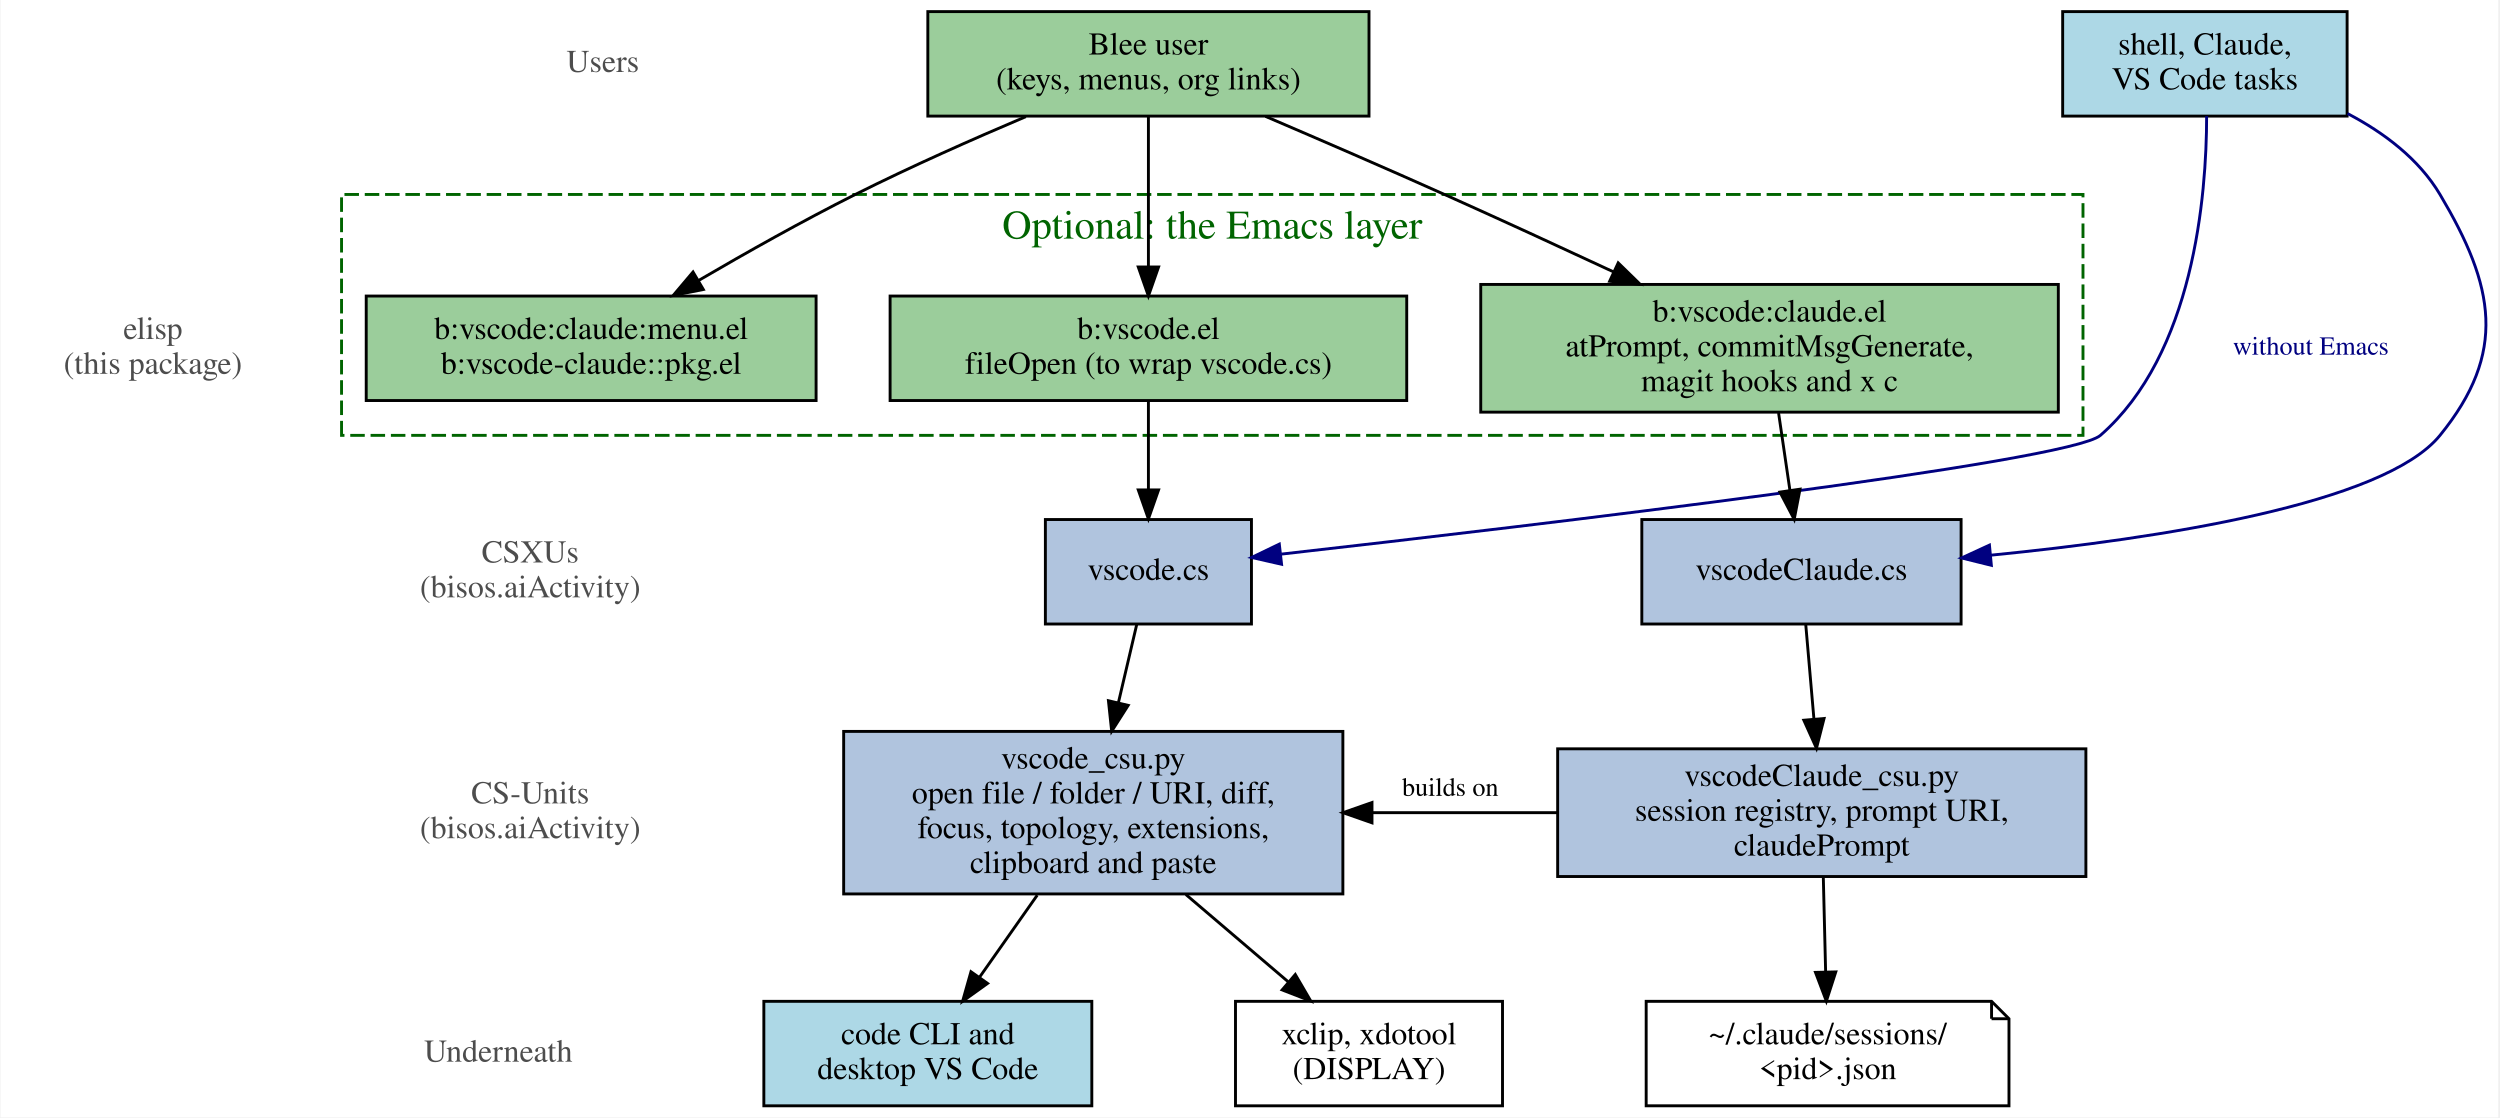
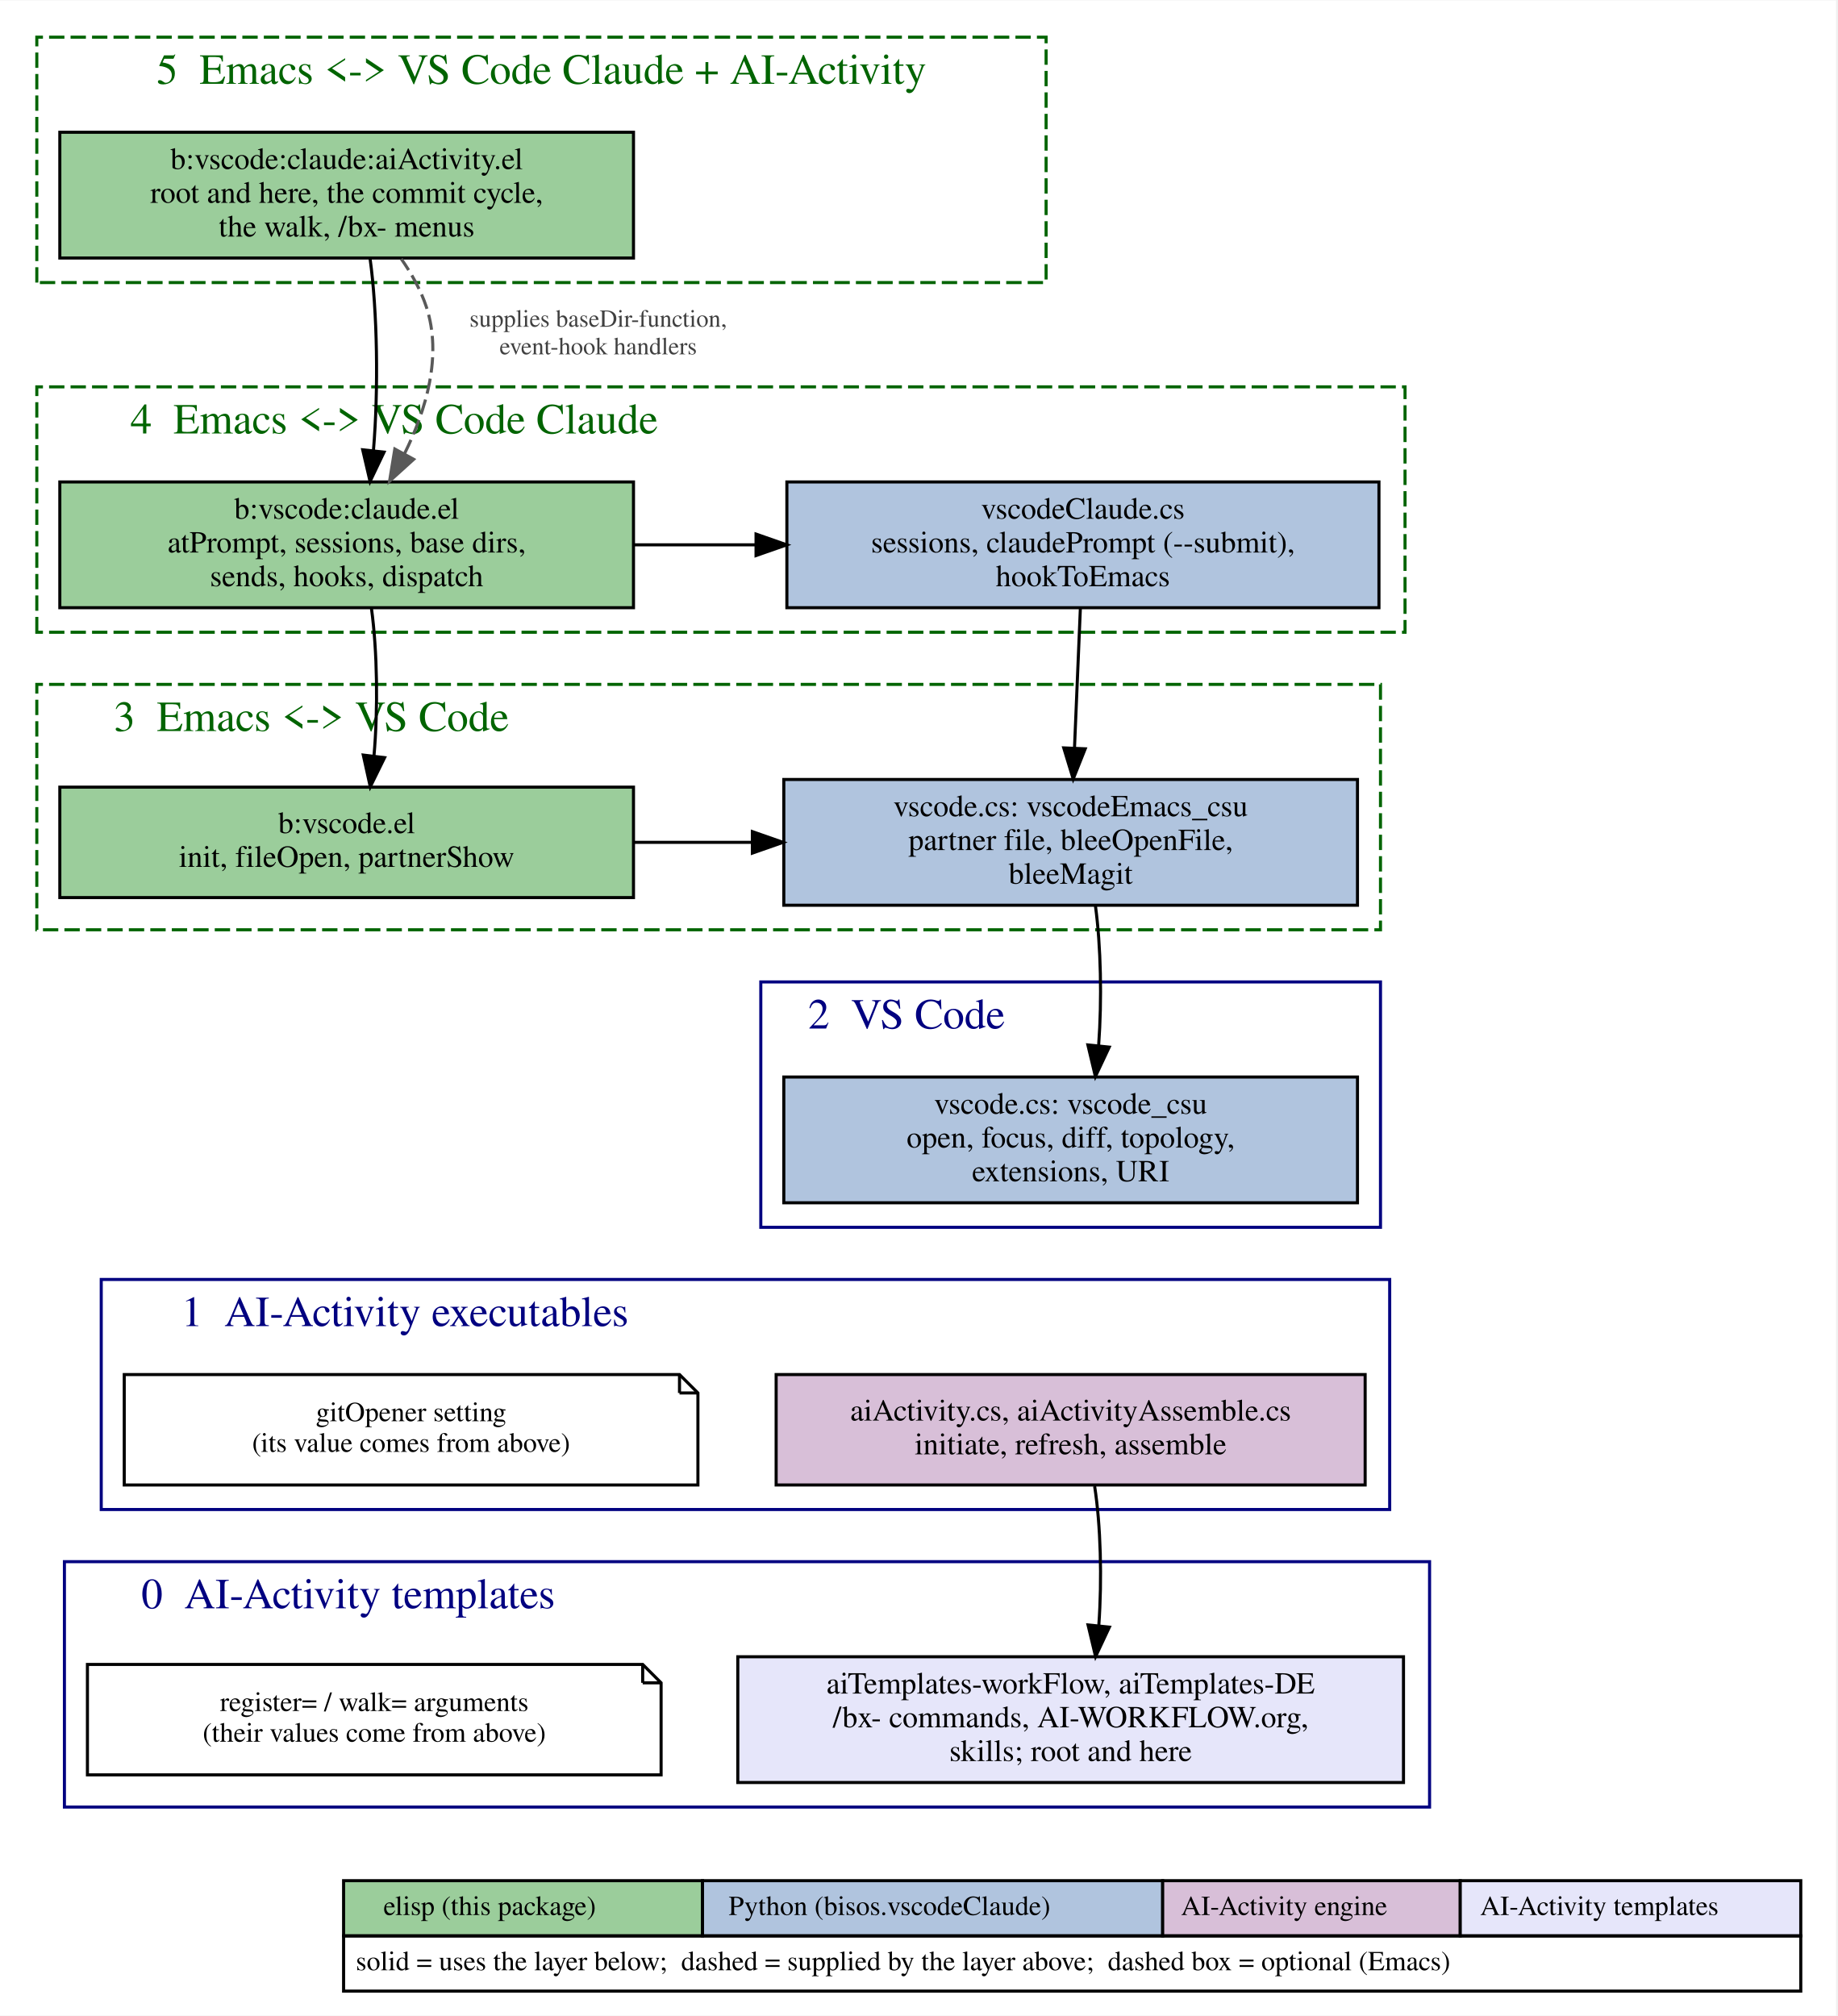
- <svg xmlns="http://www.w3.org/2000/svg" width="792pt" height="354pt" viewBox="0 0 861.00 385.00">
-   <g id="graph0" class="graph" transform="scale(1 1) rotate(0) translate(4 381)">
-     <polygon fill="white" stroke="transparent" points="-4,4 -4,-381 856.57,-381 856.57,4 -4,4" />
-     <g id="clust2" class="cluster">
-       <polygon fill="none" stroke="darkgreen" stroke-dasharray="5,2" points="113.5,-231 113.5,-314 713.5,-314 713.5,-231 113.5,-231" />
-       <text text-anchor="middle" x="413.5" y="-298.8" font-family="Times,serif" font-size="14.00" fill="darkgreen">Optional: the Emacs layer</text>
+ <svg xmlns="http://www.w3.org/2000/svg" width="792pt" height="869pt" viewBox="0 0 599.00 657.00">
+   <g id="graph0" class="graph" transform="scale(1 1) rotate(0) translate(4 653)">
+     <polygon fill="white" stroke="transparent" points="-4,4 -4,-653 594.5,-653 594.5,4 -4,4" />
+     <g id="clust1" class="cluster">
+       <polygon fill="none" stroke="darkgreen" stroke-dasharray="5,2" points="8,-561 8,-641 337,-641 337,-561 8,-561" />
+       <text text-anchor="middle" x="172.5" y="-625.8" font-family="Times,serif" font-size="14.00" fill="darkgreen">5  Emacs &lt;-&gt; VS Code Claude + AI-Activity</text>
+     </g>
+     <g id="clust3" class="cluster">
+       <polygon fill="none" stroke="darkgreen" stroke-dasharray="5,2" points="8,-447 8,-527 454,-527 454,-447 8,-447" />
+       <text text-anchor="middle" x="124.5" y="-511.8" font-family="Times,serif" font-size="14.00" fill="darkgreen">4  Emacs &lt;-&gt; VS Code Claude</text>
+     </g>
+     <g id="clust5" class="cluster">
+       <polygon fill="none" stroke="darkgreen" stroke-dasharray="5,2" points="8,-350 8,-430 446,-430 446,-350 8,-350" />
+       <text text-anchor="middle" x="97.5" y="-414.8" font-family="Times,serif" font-size="14.00" fill="darkgreen">3  Emacs &lt;-&gt; VS Code</text>
+     </g>
+     <g id="clust7" class="cluster">
+       <polygon fill="none" stroke="navy" points="244,-253 244,-333 446,-333 446,-253 244,-253" />
+       <text text-anchor="middle" x="291.5" y="-317.8" font-family="Times,serif" font-size="14.00" fill="navy">2  VS Code</text>
+     </g>
+     <g id="clust9" class="cluster">
+       <polygon fill="none" stroke="navy" points="29,-161 29,-236 449,-236 449,-161 29,-161" />
+       <text text-anchor="middle" x="128" y="-220.8" font-family="Times,serif" font-size="14.00" fill="navy">1  AI-Activity executables</text>
+     </g>
+     <g id="clust11" class="cluster">
+       <polygon fill="none" stroke="navy" points="17,-64 17,-144 462,-144 462,-64 17,-64" />
+       <text text-anchor="middle" x="109.5" y="-128.8" font-family="Times,serif" font-size="14.00" fill="navy">0  AI-Activity templates</text>
    </g>
    <g id="node1" class="node">
-       <text text-anchor="middle" x="203.5" y="-356.2" font-family="Times,serif" font-size="11.00" fill="#4d4d4d">Users</text>
+       <polygon fill="#9bcd9b" stroke="black" points="202.5,-610 15.5,-610 15.5,-569 202.5,-569 202.5,-610" />
+       <text text-anchor="middle" x="109" y="-598" font-family="Times,serif" font-size="10.00">b:vscode:claude:aiActivity.el</text>
+       <text text-anchor="middle" x="109" y="-587" font-family="Times,serif" font-size="10.00">root and here, the commit cycle,</text>
+       <text text-anchor="middle" x="109" y="-576" font-family="Times,serif" font-size="10.00">the walk, /bx- menus</text>
    </g>
    <g id="node2" class="node">
-       <text text-anchor="middle" x="48.5" y="-264.2" font-family="Times,serif" font-size="11.00" fill="#4d4d4d">elisp</text>
-       <text text-anchor="middle" x="48.5" y="-252.2" font-family="Times,serif" font-size="11.00" fill="#4d4d4d">(this package)</text>
+       <polygon fill="#9bcd9b" stroke="black" points="202.5,-496 15.5,-496 15.5,-455 202.5,-455 202.5,-496" />
+       <text text-anchor="middle" x="109" y="-484" font-family="Times,serif" font-size="10.00">b:vscode:claude.el</text>
+       <text text-anchor="middle" x="109" y="-473" font-family="Times,serif" font-size="10.00">atPrompt, sessions, base dirs,</text>
+       <text text-anchor="middle" x="109" y="-462" font-family="Times,serif" font-size="10.00">sends, hooks, dispatch</text>
+     </g>
+     <g id="edge6" class="edge">
+       <path fill="none" stroke="black" d="M116.61,-568.99C119.02,-551.67 119.4,-526.11 117.73,-506.24" />
+       <polygon fill="black" stroke="black" points="121.19,-505.72 116.63,-496.16 114.23,-506.48 121.19,-505.72" />
+     </g>
+     <g id="edge13" class="edge">
+       <path fill="none" stroke="#595959" stroke-dasharray="5,2" d="M127.84,-505.17C134.94,-519.5 140.19,-537.14 135,-553 133.2,-558.52 130.17,-563.89 126.81,-568.71" />
+       <polygon fill="#595959" stroke="#595959" points="130.85,-503.38 122.99,-496.27 124.7,-506.73 130.85,-503.38" />
+       <text text-anchor="middle" x="191" y="-546.6" font-family="Times,serif" font-size="8.00" fill="#404040"> supplies baseDir-function,</text>
+       <text text-anchor="middle" x="191" y="-537.6" font-family="Times,serif" font-size="8.00" fill="#404040"> event-hook handlers </text>
+     </g>
+     <g id="node3" class="node">
+       <polygon fill="lightsteelblue" stroke="black" points="445.5,-496 252.5,-496 252.5,-455 445.5,-455 445.5,-496" />
+       <text text-anchor="middle" x="349" y="-484" font-family="Times,serif" font-size="10.00">vscodeClaude.cs</text>
+       <text text-anchor="middle" x="349" y="-473" font-family="Times,serif" font-size="10.00">sessions, claudePrompt (--submit),</text>
+       <text text-anchor="middle" x="349" y="-462" font-family="Times,serif" font-size="10.00">hookToEmacs</text>
+     </g>
+     <g id="edge7" class="edge">
+       <path fill="none" stroke="black" d="M202.75,-475.5C215.95,-475.5 229.15,-475.5 242.36,-475.5" />
+       <polygon fill="black" stroke="black" points="242.45,-479 252.45,-475.5 242.45,-472 242.45,-479" />
+     </g>
+     <g id="node4" class="node">
+       <polygon fill="#9bcd9b" stroke="black" points="202.5,-396.5 15.5,-396.5 15.5,-360.5 202.5,-360.5 202.5,-396.5" />
+       <text text-anchor="middle" x="109" y="-381.5" font-family="Times,serif" font-size="10.00">b:vscode.el</text>
+       <text text-anchor="middle" x="109" y="-370.5" font-family="Times,serif" font-size="10.00">init, fileOpen, partnerShow</text>
+     </g>
+     <g id="edge8" class="edge">
+       <path fill="none" stroke="black" d="M117.08,-454.82C118.99,-440.86 119.26,-421.96 117.9,-406.59" />
+       <polygon fill="black" stroke="black" points="121.37,-406.12 116.7,-396.61 114.42,-406.96 121.37,-406.12" />
+     </g>
+     <g id="node5" class="node">
+       <polygon fill="lightsteelblue" stroke="black" points="438.5,-399 251.5,-399 251.5,-358 438.5,-358 438.5,-399" />
+       <text text-anchor="middle" x="345" y="-387" font-family="Times,serif" font-size="10.00">vscode.cs: vscodeEmacs_csu</text>
+       <text text-anchor="middle" x="345" y="-376" font-family="Times,serif" font-size="10.00">partner file, bleeOpenFile,</text>
+       <text text-anchor="middle" x="345" y="-365" font-family="Times,serif" font-size="10.00">bleeMagit</text>
+     </g>
+     <g id="edge9" class="edge">
+       <path fill="none" stroke="black" d="M348.17,-454.82C347.62,-441.7 346.88,-424.2 346.26,-409.38" />
+       <polygon fill="black" stroke="black" points="349.75,-409 345.83,-399.16 342.75,-409.3 349.75,-409" />
+     </g>
+     <g id="edge10" class="edge">
+       <path fill="none" stroke="black" d="M202.57,-378.5C215.37,-378.5 228.18,-378.5 240.98,-378.5" />
+       <polygon fill="black" stroke="black" points="241.25,-382 251.25,-378.5 241.25,-375 241.25,-382" />
    </g>
    <g id="node6" class="node">
-       <polygon fill="#9bcd9b" stroke="black" points="467.5,-377 315.5,-377 315.5,-341 467.5,-341 467.5,-377" />
-       <text text-anchor="middle" x="391.5" y="-362.2" font-family="Times,serif" font-size="11.00">Blee user</text>
-       <text text-anchor="middle" x="391.5" y="-350.2" font-family="Times,serif" font-size="11.00">(keys, menus, org links)</text>
+       <polygon fill="lightsteelblue" stroke="black" points="438.5,-302 251.5,-302 251.5,-261 438.5,-261 438.5,-302" />
+       <text text-anchor="middle" x="345" y="-290" font-family="Times,serif" font-size="10.00">vscode.cs: vscode_csu</text>
+       <text text-anchor="middle" x="345" y="-279" font-family="Times,serif" font-size="10.00">open, focus, diff, topology,</text>
+       <text text-anchor="middle" x="345" y="-268" font-family="Times,serif" font-size="10.00">extensions, URI</text>
    </g>
-     <g id="node3" class="node">
-       <text text-anchor="middle" x="178.5" y="-187.2" font-family="Times,serif" font-size="11.00" fill="#4d4d4d">CSXUs</text>
-       <text text-anchor="middle" x="178.5" y="-175.2" font-family="Times,serif" font-size="11.00" fill="#4d4d4d">(bisos.aiActivity)</text>
+     <g id="edge11" class="edge">
+       <path fill="none" stroke="black" d="M353.08,-357.82C354.87,-344.7 355.22,-327.2 354.13,-312.38" />
+       <polygon fill="black" stroke="black" points="357.58,-311.75 353.07,-302.16 350.62,-312.46 357.58,-311.75" />
    </g>
-     <g id="node4" class="node">
-       <text text-anchor="middle" x="178.5" y="-104.2" font-family="Times,serif" font-size="11.00" fill="#4d4d4d">CS-Units</text>
-       <text text-anchor="middle" x="178.5" y="-92.2" font-family="Times,serif" font-size="11.00" fill="#4d4d4d">(bisos.aiActivity)</text>
+     <g id="node7" class="node">
+       <polygon fill="thistle" stroke="black" points="441,-205 249,-205 249,-169 441,-169 441,-205" />
+       <text text-anchor="middle" x="345" y="-190" font-family="Times,serif" font-size="10.00">aiActivity.cs, aiActivityAssemble.cs</text>
+       <text text-anchor="middle" x="345" y="-179" font-family="Times,serif" font-size="10.00">initiate, refresh, assemble</text>
+     </g>
+     <g id="node9" class="node">
+       <polygon fill="lavender" stroke="black" points="453.5,-113 236.5,-113 236.5,-72 453.5,-72 453.5,-113" />
+       <text text-anchor="middle" x="345" y="-101" font-family="Times,serif" font-size="10.00">aiTemplates-workFlow, aiTemplates-DE</text>
+       <text text-anchor="middle" x="345" y="-90" font-family="Times,serif" font-size="10.00">/bx- commands, AI-WORKFLOW.org,</text>
+       <text text-anchor="middle" x="345" y="-79" font-family="Times,serif" font-size="10.00">skills; root and here</text>
+     </g>
+     <g id="edge12" class="edge">
+       <path fill="none" stroke="black" d="M352.82,-168.6C354.8,-155.88 355.26,-138.32 354.19,-123.37" />
+       <polygon fill="black" stroke="black" points="357.63,-122.66 353.13,-113.06 350.67,-123.37 357.63,-122.66" />
+     </g>
+     <g id="node8" class="node">
+       <polygon fill="white" stroke="black" points="217.5,-205 36.5,-205 36.5,-169 223.5,-169 223.5,-199 217.5,-205" />
+       <polyline fill="none" stroke="black" points="217.5,-205 217.5,-199 " />
+       <polyline fill="none" stroke="black" points="223.5,-199 217.5,-199 " />
+       <text text-anchor="middle" x="130" y="-189.8" font-family="Times,serif" font-size="9.00">gitOpener setting</text>
+       <text text-anchor="middle" x="130" y="-179.8" font-family="Times,serif" font-size="9.00">(its value comes from above)</text>
    </g>
    <g id="node11" class="node">
-       <polygon fill="lightsteelblue" stroke="black" points="427,-202 356,-202 356,-166 427,-166 427,-202" />
-       <text text-anchor="middle" x="391.5" y="-181.2" font-family="Times,serif" font-size="11.00">vscode.cs</text>
-     </g>
-     <g id="node5" class="node">
-       <text text-anchor="middle" x="167.5" y="-15.2" font-family="Times,serif" font-size="11.00" fill="#4d4d4d">Underneath</text>
-     </g>
-     <g id="node13" class="node">
-       <polygon fill="lightsteelblue" stroke="black" points="458.5,-129 286.5,-129 286.5,-73 458.5,-73 458.5,-129" />
-       <text text-anchor="middle" x="372.5" y="-116.2" font-family="Times,serif" font-size="11.00">vscode_csu.py</text>
-       <text text-anchor="middle" x="372.5" y="-104.2" font-family="Times,serif" font-size="11.00">open file / folder / URI, diff,</text>
-       <text text-anchor="middle" x="372.5" y="-92.2" font-family="Times,serif" font-size="11.00">focus, topology, extensions,</text>
-       <text text-anchor="middle" x="372.5" y="-80.2" font-family="Times,serif" font-size="11.00">clipboard and paste</text>
-     </g>
-     <g id="node15" class="node">
-       <polygon fill="lightblue" stroke="black" points="372,-36 259,-36 259,0 372,0 372,-36" />
-       <text text-anchor="middle" x="315.5" y="-21.2" font-family="Times,serif" font-size="11.00">code CLI and</text>
-       <text text-anchor="middle" x="315.5" y="-9.2" font-family="Times,serif" font-size="11.00">desktop VS Code</text>
-     </g>
-     <g id="node7" class="node">
-       <polygon fill="lightblue" stroke="black" points="804.5,-377 706.5,-377 706.5,-341 804.5,-341 804.5,-377" />
-       <text text-anchor="middle" x="755.5" y="-362.2" font-family="Times,serif" font-size="11.00">shell, Claude,</text>
-       <text text-anchor="middle" x="755.5" y="-350.2" font-family="Times,serif" font-size="11.00">VS Code tasks</text>
-     </g>
-     <g id="node8" class="node">
-       <polygon fill="#9bcd9b" stroke="black" points="480.5,-279 302.5,-279 302.5,-243 480.5,-243 480.5,-279" />
-       <text text-anchor="middle" x="391.5" y="-264.2" font-family="Times,serif" font-size="11.00">b:vscode.el</text>
-       <text text-anchor="middle" x="391.5" y="-252.2" font-family="Times,serif" font-size="11.00">fileOpen (to wrap vscode.cs)</text>
-     </g>
-     <g id="edge14" class="edge">
-       <path fill="none" stroke="black" d="M391.5,-340.84C391.5,-326.5 391.5,-305.81 391.5,-289.22" />
-       <polygon fill="black" stroke="black" points="395,-289.01 391.5,-279.01 388,-289.01 395,-289.01" />
-     </g>
-     <g id="node9" class="node">
-       <polygon fill="#9bcd9b" stroke="black" points="705,-283 506,-283 506,-239 705,-239 705,-283" />
-       <text text-anchor="middle" x="605.5" y="-270.2" font-family="Times,serif" font-size="11.00">b:vscode:claude.el</text>
-       <text text-anchor="middle" x="605.5" y="-258.2" font-family="Times,serif" font-size="11.00">atPrompt, commitMsgGenerate,</text>
-       <text text-anchor="middle" x="605.5" y="-246.2" font-family="Times,serif" font-size="11.00">magit hooks and x c</text>
-     </g>
-     <g id="edge15" class="edge">
-       <path fill="none" stroke="black" d="M431.82,-340.91C450.62,-332.86 473.26,-323.06 493.5,-314 512.58,-305.46 533.38,-295.88 551.82,-287.29" />
-       <polygon fill="black" stroke="black" points="553.36,-290.43 560.94,-283.03 550.4,-284.09 553.36,-290.43" />
+       <polygon fill="#9bcd9b" stroke="transparent" points="108,-22 108,-40 225,-40 225,-22 108,-22" />
+       <polygon fill="none" stroke="black" points="108,-22 108,-40 225,-40 225,-22 108,-22" />
+       <text text-anchor="start" x="121" y="-28.8" font-family="Times,serif" font-size="9.00">elisp (this package)</text>
+       <polygon fill="lightsteelblue" stroke="transparent" points="225,-22 225,-40 375,-40 375,-22 225,-22" />
+       <polygon fill="none" stroke="black" points="225,-22 225,-40 375,-40 375,-22 225,-22" />
+       <text text-anchor="start" x="233.5" y="-28.8" font-family="Times,serif" font-size="9.00">Python (bisos.vscodeClaude)</text>
+       <polygon fill="thistle" stroke="transparent" points="375,-22 375,-40 472,-40 472,-22 375,-22" />
+       <polygon fill="none" stroke="black" points="375,-22 375,-40 472,-40 472,-22 375,-22" />
+       <text text-anchor="start" x="381" y="-28.8" font-family="Times,serif" font-size="9.00">AI-Activity engine</text>
+       <polygon fill="lavender" stroke="transparent" points="472,-22 472,-40 583,-40 583,-22 472,-22" />
+       <polygon fill="none" stroke="black" points="472,-22 472,-40 583,-40 583,-22 472,-22" />
+       <text text-anchor="start" x="478.5" y="-28.8" font-family="Times,serif" font-size="9.00">AI-Activity templates</text>
+       <polygon fill="none" stroke="black" points="108,-4 108,-22 583,-22 583,-4 108,-4" />
+       <text text-anchor="start" x="112" y="-10.8" font-family="Times,serif" font-size="9.00">solid = uses the layer below;  dashed = supplied by the layer above;  dashed box = optional (Emacs)</text>
    </g>
    <g id="node10" class="node">
-       <polygon fill="#9bcd9b" stroke="black" points="277,-279 122,-279 122,-243 277,-243 277,-279" />
-       <text text-anchor="middle" x="199.5" y="-264.2" font-family="Times,serif" font-size="11.00">b:vscode:claude:menu.el</text>
-       <text text-anchor="middle" x="199.5" y="-252.2" font-family="Times,serif" font-size="11.00">b:vscode-claude::pkg.el</text>
-     </g>
-     <g id="edge16" class="edge">
-       <path fill="none" stroke="black" d="M349.26,-340.81C330.98,-333.06 309.48,-323.52 290.5,-314 272.39,-304.91 252.81,-293.89 236.47,-284.34" />
-       <polygon fill="black" stroke="black" points="238.15,-281.26 227.76,-279.2 234.6,-287.29 238.15,-281.26" />
-     </g>
-     <g id="edge19" class="edge">
-       <path fill="none" stroke="navy" d="M756.1,-340.99C756.08,-313.36 751.63,-259.01 719.5,-231 708.96,-221.81 524.93,-200.01 437.25,-190.08" />
-       <polygon fill="navy" stroke="navy" points="437.38,-186.58 427.05,-188.93 436.6,-193.53 437.38,-186.58" />
-       <text text-anchor="middle" x="792" y="-258.8" font-family="Times,serif" font-size="9.00" fill="navy"> without Emacs </text>
-     </g>
-     <g id="node12" class="node">
-       <polygon fill="lightsteelblue" stroke="black" points="671.5,-202 561.5,-202 561.5,-166 671.5,-166 671.5,-202" />
-       <text text-anchor="middle" x="616.5" y="-181.2" font-family="Times,serif" font-size="11.00">vscodeClaude.cs</text>
-     </g>
-     <g id="edge20" class="edge">
-       <path fill="none" stroke="navy" d="M804.64,-341.88C817.21,-335.29 829.22,-326.24 836.5,-314 855.36,-282.3 859.76,-259.63 836.5,-231 817.26,-207.32 739.45,-195.41 681.8,-189.72" />
-       <polygon fill="navy" stroke="navy" points="681.93,-186.22 671.65,-188.76 681.27,-193.19 681.93,-186.22" />
-     </g>
-     <g id="edge17" class="edge">
-       <path fill="none" stroke="black" d="M391.5,-242.98C391.5,-233.94 391.5,-222.6 391.5,-212.35" />
-       <polygon fill="black" stroke="black" points="395,-212.21 391.5,-202.21 388,-212.21 395,-212.21" />
-     </g>
-     <g id="edge18" class="edge">
-       <path fill="none" stroke="black" d="M608.62,-238.71C609.83,-230.46 611.23,-220.91 612.51,-212.17" />
-       <polygon fill="black" stroke="black" points="616.01,-212.46 614,-202.06 609.08,-211.45 616.01,-212.46" />
-     </g>
-     <g id="edge21" class="edge">
-       <path fill="none" stroke="black" d="M387.47,-165.82C385.63,-157.98 383.38,-148.36 381.18,-139" />
-       <polygon fill="black" stroke="black" points="384.53,-137.97 378.84,-129.04 377.72,-139.57 384.53,-137.97" />
-     </g>
-     <g id="node14" class="node">
-       <polygon fill="lightsteelblue" stroke="black" points="714.5,-123 532.5,-123 532.5,-79 714.5,-79 714.5,-123" />
-       <text text-anchor="middle" x="623.5" y="-110.2" font-family="Times,serif" font-size="11.00">vscodeClaude_csu.py</text>
-       <text text-anchor="middle" x="623.5" y="-98.2" font-family="Times,serif" font-size="11.00">session registry, prompt URI,</text>
-       <text text-anchor="middle" x="623.5" y="-86.2" font-family="Times,serif" font-size="11.00">claudePrompt</text>
-     </g>
-     <g id="edge22" class="edge">
-       <path fill="none" stroke="black" d="M617.98,-165.82C618.8,-156.39 619.84,-144.4 620.79,-133.36" />
-       <polygon fill="black" stroke="black" points="624.29,-133.45 621.67,-123.19 617.32,-132.85 624.29,-133.45" />
-     </g>
-     <g id="edge24" class="edge">
-       <path fill="none" stroke="black" d="M353.2,-72.58C346.74,-63.4 339.57,-53.21 333.24,-44.2" />
-       <polygon fill="black" stroke="black" points="336.08,-42.17 327.47,-36 330.36,-46.2 336.08,-42.17" />
-     </g>
-     <g id="node16" class="node">
-       <polygon fill="white" stroke="black" points="513.5,-36 421.5,-36 421.5,0 513.5,0 513.5,-36" />
-       <text text-anchor="middle" x="467.5" y="-21.2" font-family="Times,serif" font-size="11.00">xclip, xdotool</text>
-       <text text-anchor="middle" x="467.5" y="-9.2" font-family="Times,serif" font-size="11.00">(DISPLAY)</text>
-     </g>
-     <g id="edge25" class="edge">
-       <path fill="none" stroke="black" d="M404.4,-72.8C415.85,-63.04 428.66,-52.12 439.73,-42.67" />
-       <polygon fill="black" stroke="black" points="442.1,-45.25 447.44,-36.1 437.56,-39.93 442.1,-45.25" />
-     </g>
-     <g id="edge23" class="edge">
-       <path fill="none" stroke="black" d="M532.45,-101C511.72,-101 489.63,-101 468.7,-101" />
-       <polygon fill="black" stroke="black" points="468.53,-97.5 458.53,-101 468.53,-104.5 468.53,-97.5" />
-       <text text-anchor="middle" x="495.5" y="-106.8" font-family="Times,serif" font-size="9.00"> builds on </text>
-     </g>
-     <g id="node17" class="node">
-       <polygon fill="white" stroke="black" points="682,-36 563,-36 563,0 688,0 688,-30 682,-36" />
-       <polyline fill="none" stroke="black" points="682,-36 682,-30 " />
-       <polyline fill="none" stroke="black" points="688,-30 682,-30 " />
-       <text text-anchor="middle" x="625.5" y="-21.2" font-family="Times,serif" font-size="11.00">~/.claude/sessions/</text>
-       <text text-anchor="middle" x="625.5" y="-9.2" font-family="Times,serif" font-size="11.00">&lt;pid&gt;.json</text>
-     </g>
-     <g id="edge26" class="edge">
-       <path fill="none" stroke="black" d="M624.03,-78.72C624.27,-68.73 624.57,-56.72 624.83,-46.1" />
-       <polygon fill="black" stroke="black" points="628.33,-46.14 625.08,-36.06 621.33,-45.97 628.33,-46.14" />
+       <polygon fill="white" stroke="black" points="205.5,-110.5 24.5,-110.5 24.5,-74.5 211.5,-74.5 211.5,-104.5 205.5,-110.5" />
+       <polyline fill="none" stroke="black" points="205.5,-110.5 205.5,-104.5 " />
+       <polyline fill="none" stroke="black" points="211.5,-104.5 205.5,-104.5 " />
+       <text text-anchor="middle" x="118" y="-95.3" font-family="Times,serif" font-size="9.00">register= / walk= arguments</text>
+       <text text-anchor="middle" x="118" y="-85.3" font-family="Times,serif" font-size="9.00">(their values come from above)</text>
    </g>
  </g>
</svg>
